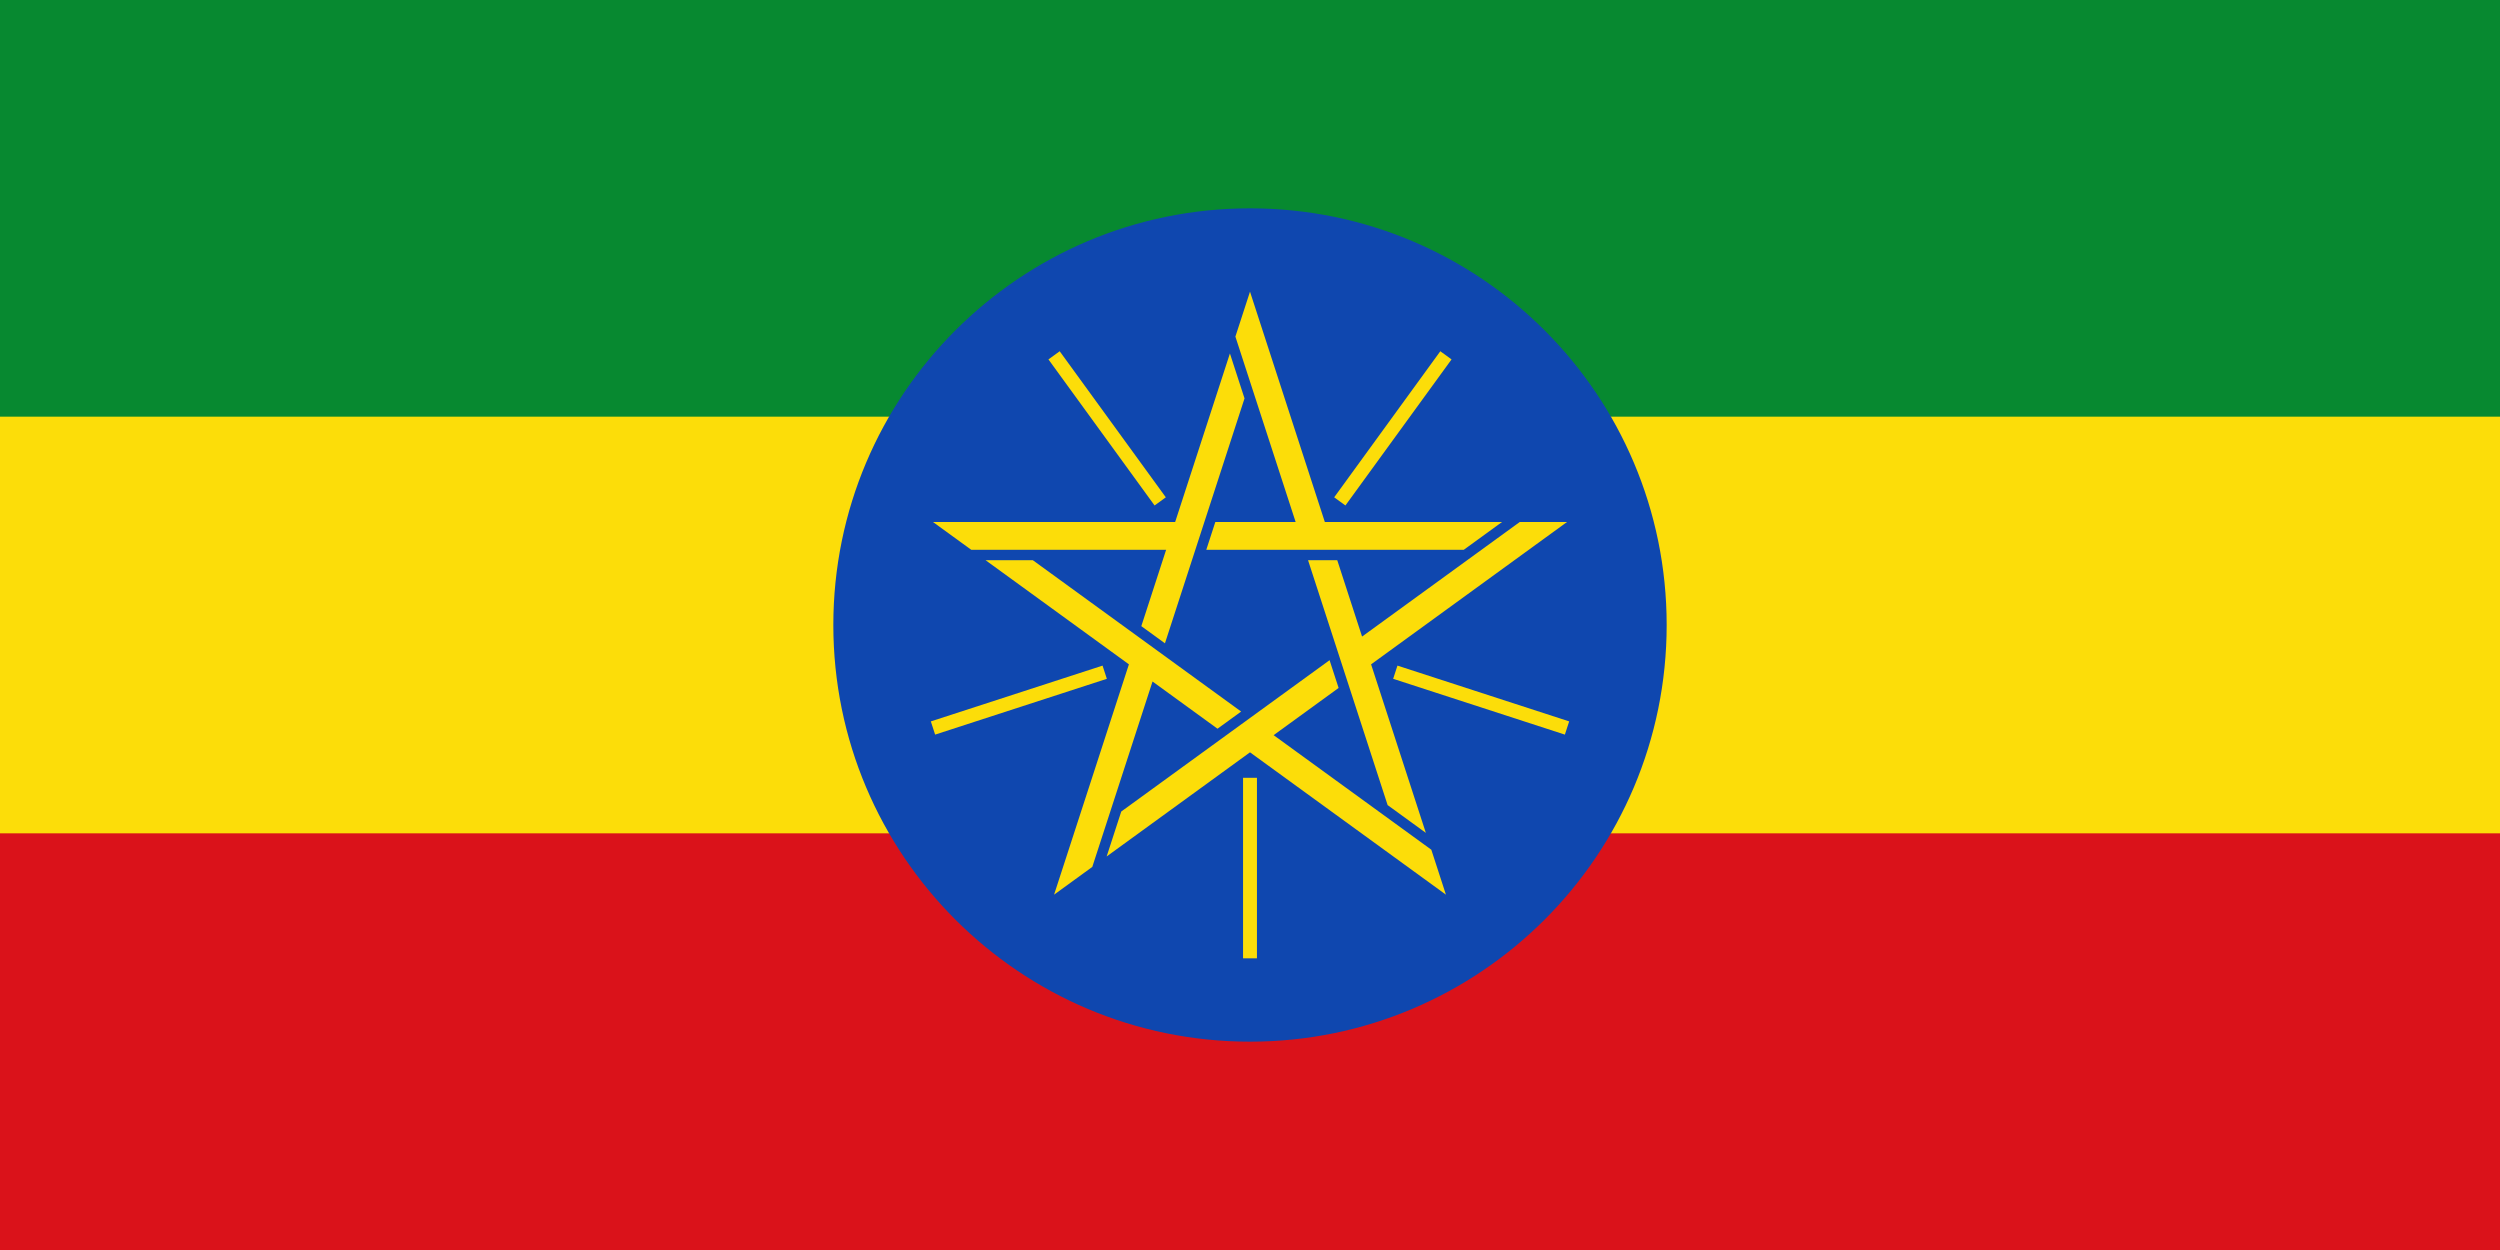
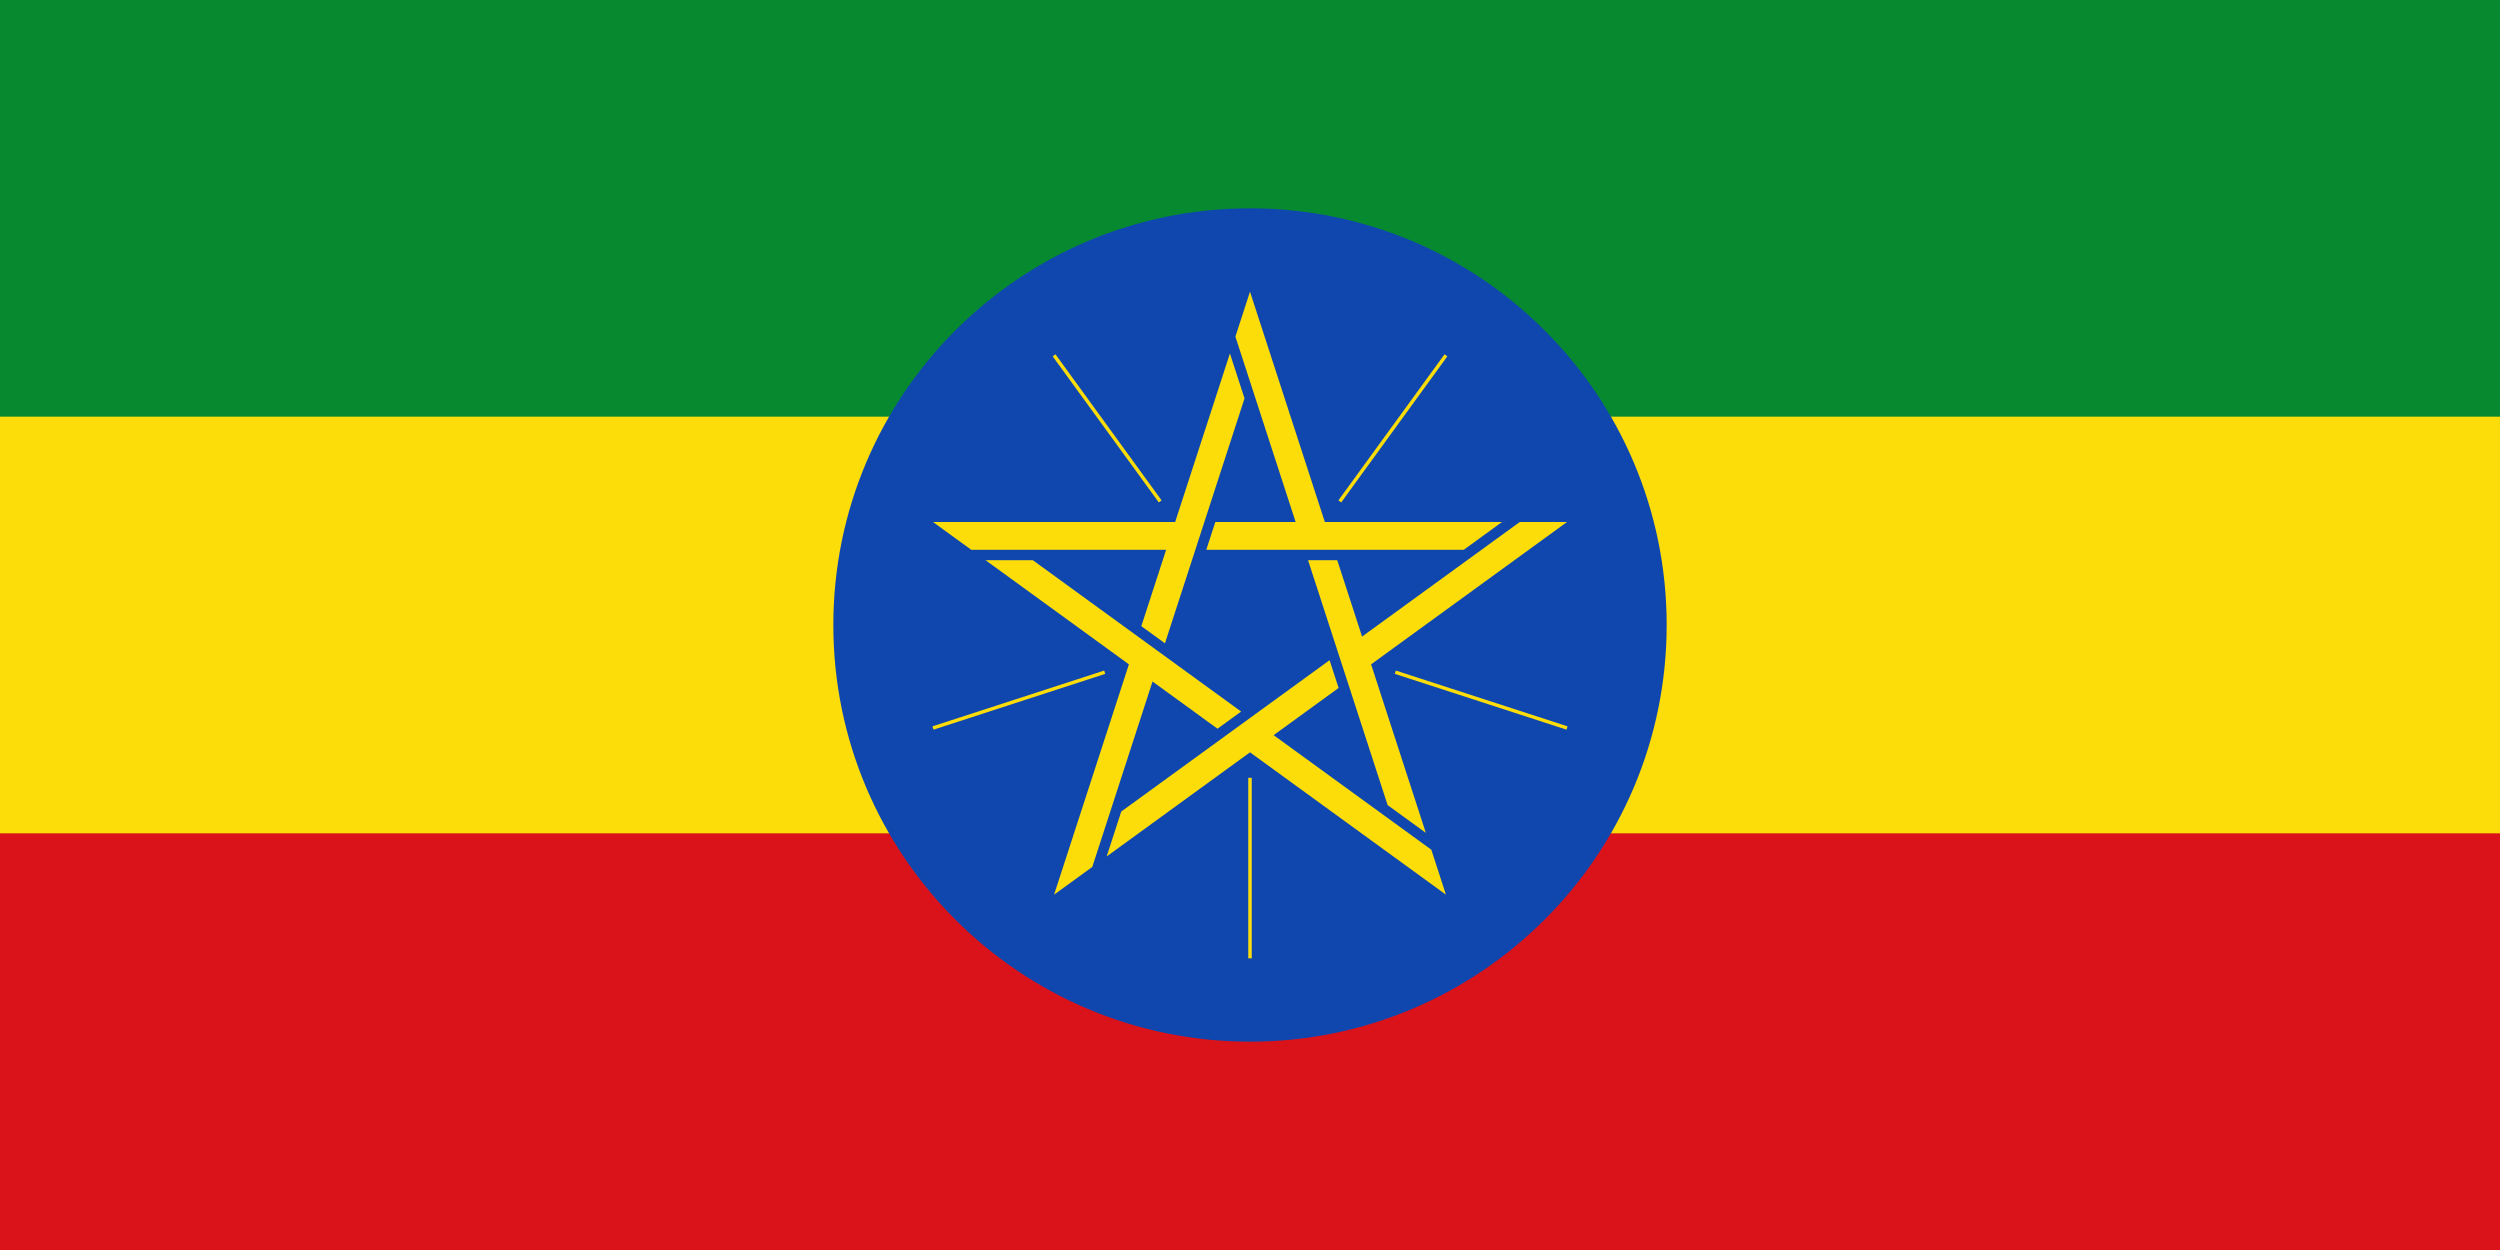
<svg xmlns="http://www.w3.org/2000/svg" xmlns:xlink="http://www.w3.org/1999/xlink" width="720" height="360">
  <rect fill="#da121a" height="360" width="720" />
  <rect fill="#fcdd09" height="240" width="720" />
  <rect fill="#078930" height="120" width="720" />
  <g transform="translate(360,180)">
    <circle fill="#0f47af" r="120" />
    <g id="t">
      <path fill="#fcdd09" d="M0,-96 -4.206,-83.056 13.142,-29.666H-9.987L-12.587,-21.666H61.576L72.587,-29.666H21.553z" />
-       <path stroke="#fcdd09" stroke-width="4" d="M0,44V96" transform="rotate(216)" />
+       <path stroke="#fcdd09" strokeWidth="4" d="M0,44V96" transform="rotate(216)" />
    </g>
    <use xlink:href="#t" transform="rotate(72)" />
    <use xlink:href="#t" transform="rotate(144)" />
    <use xlink:href="#t" transform="rotate(216)" />
    <use xlink:href="#t" transform="rotate(288)" />
  </g>
</svg>
